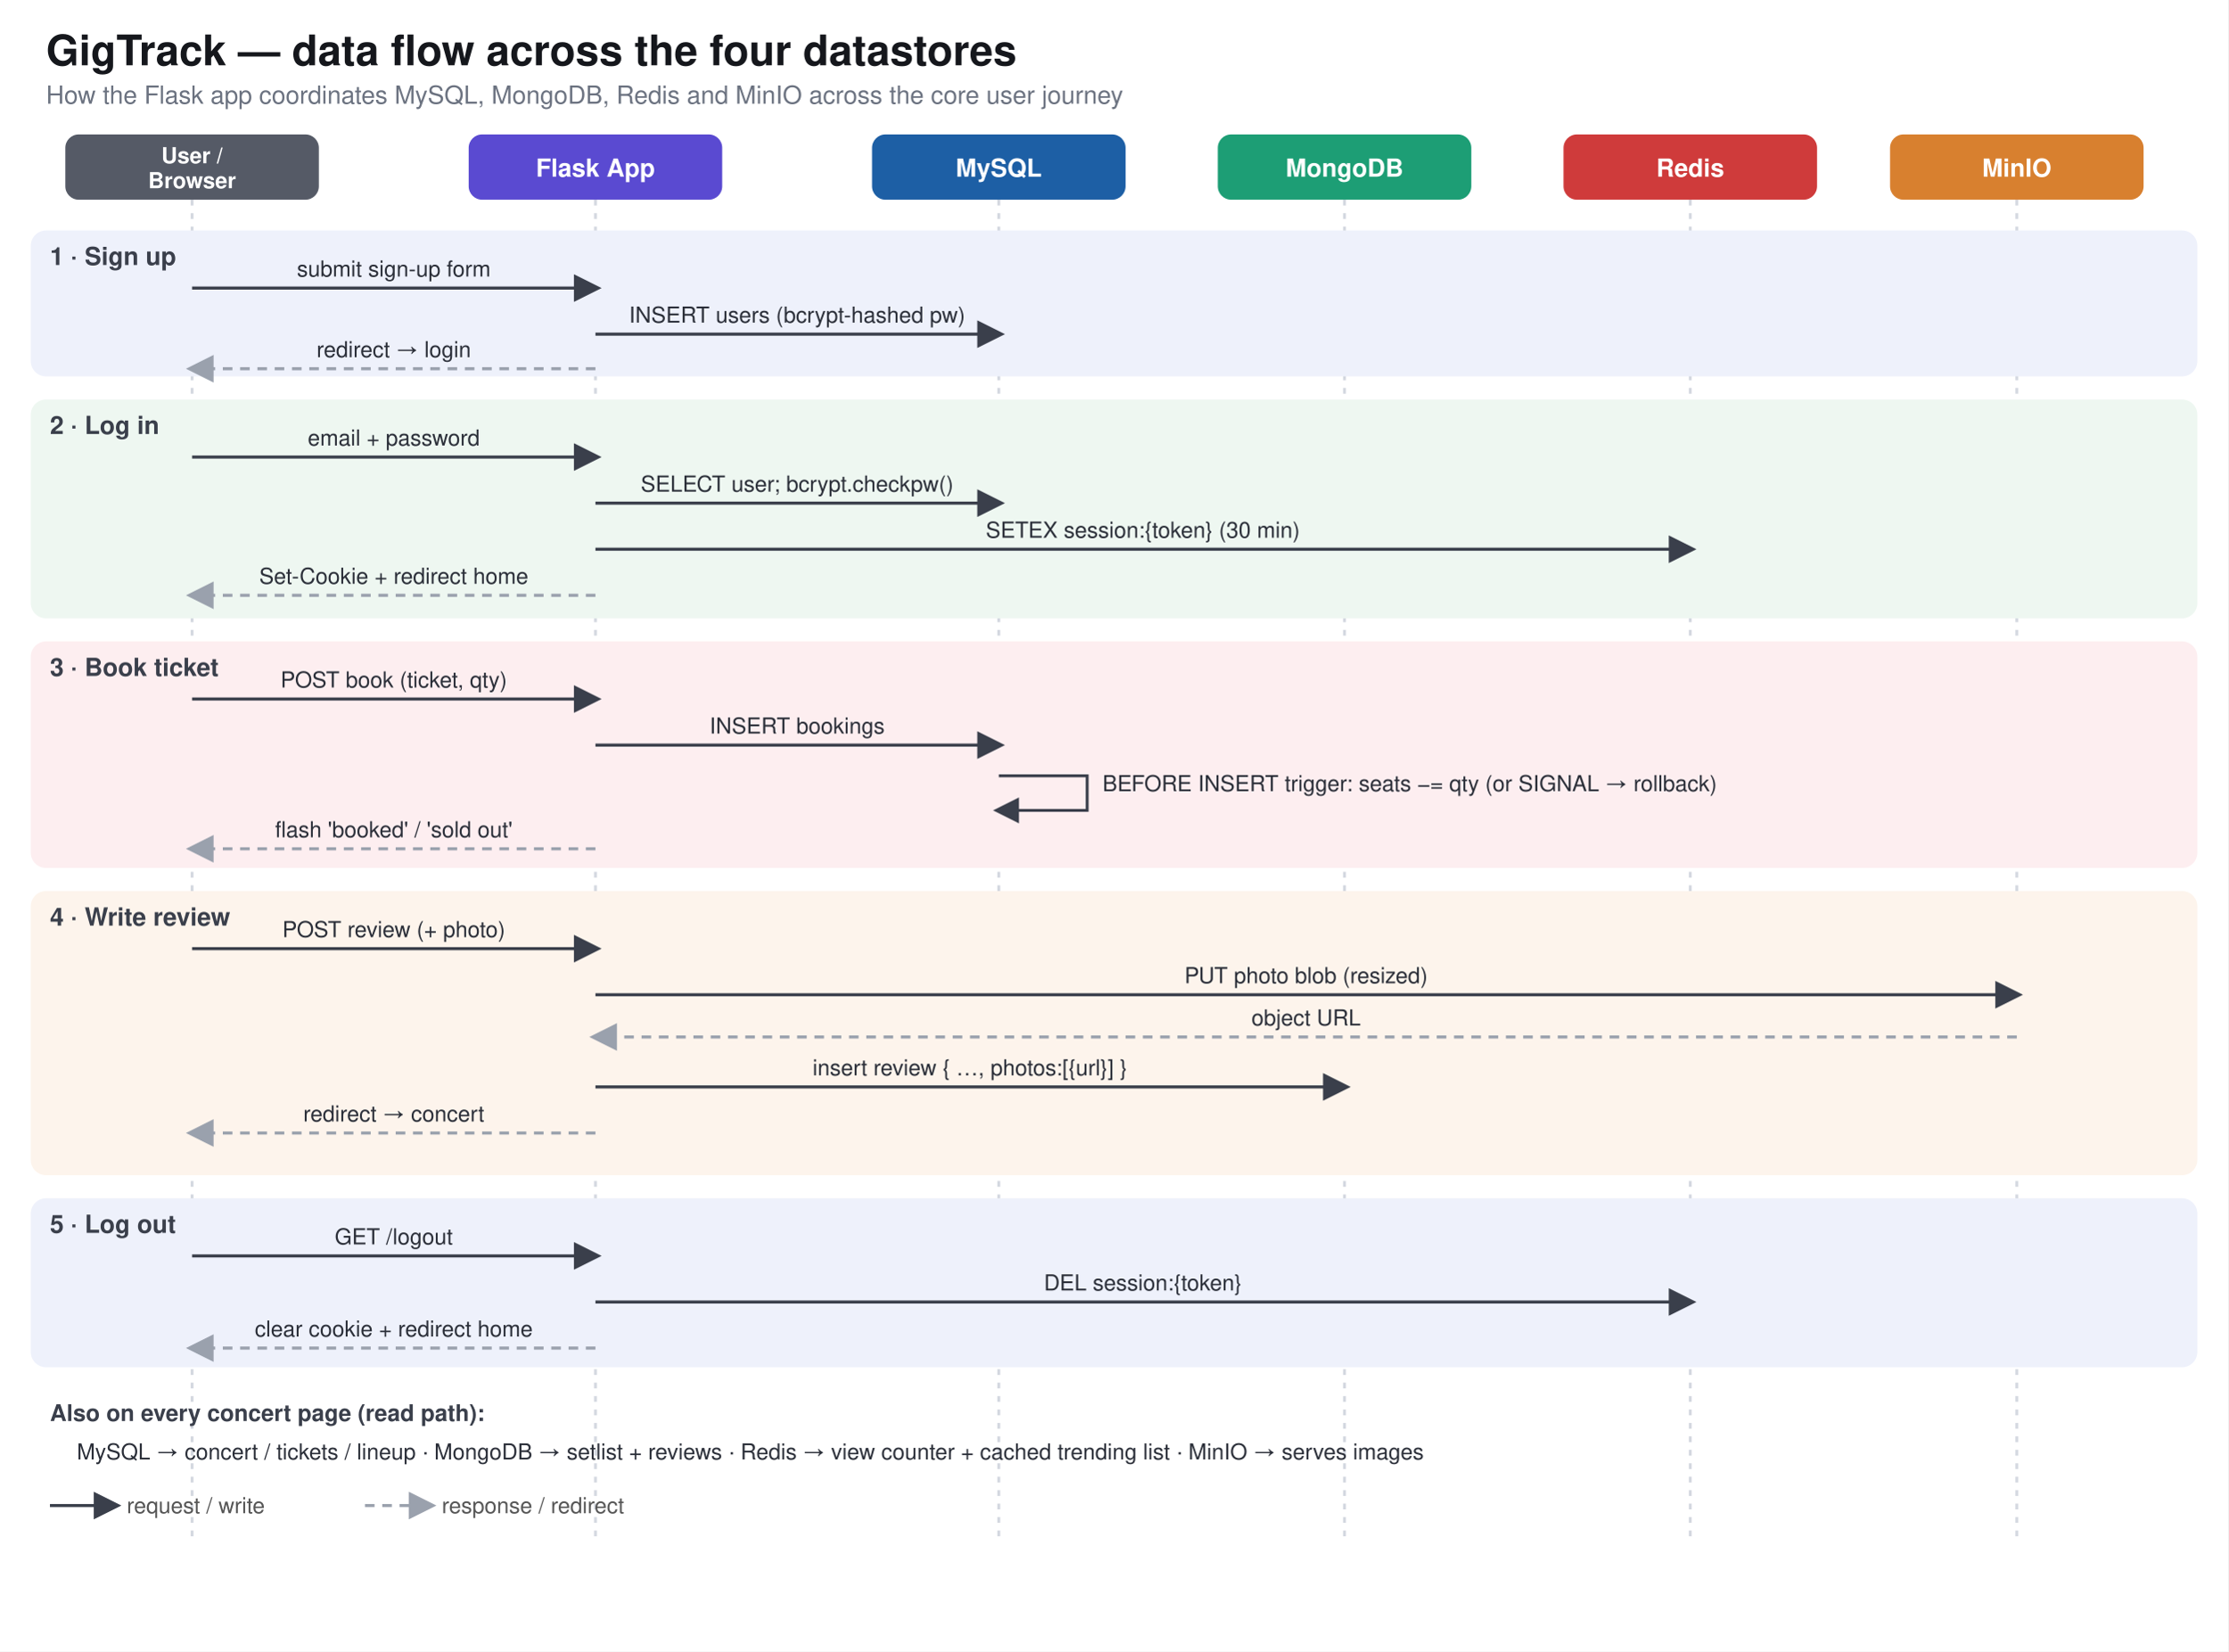
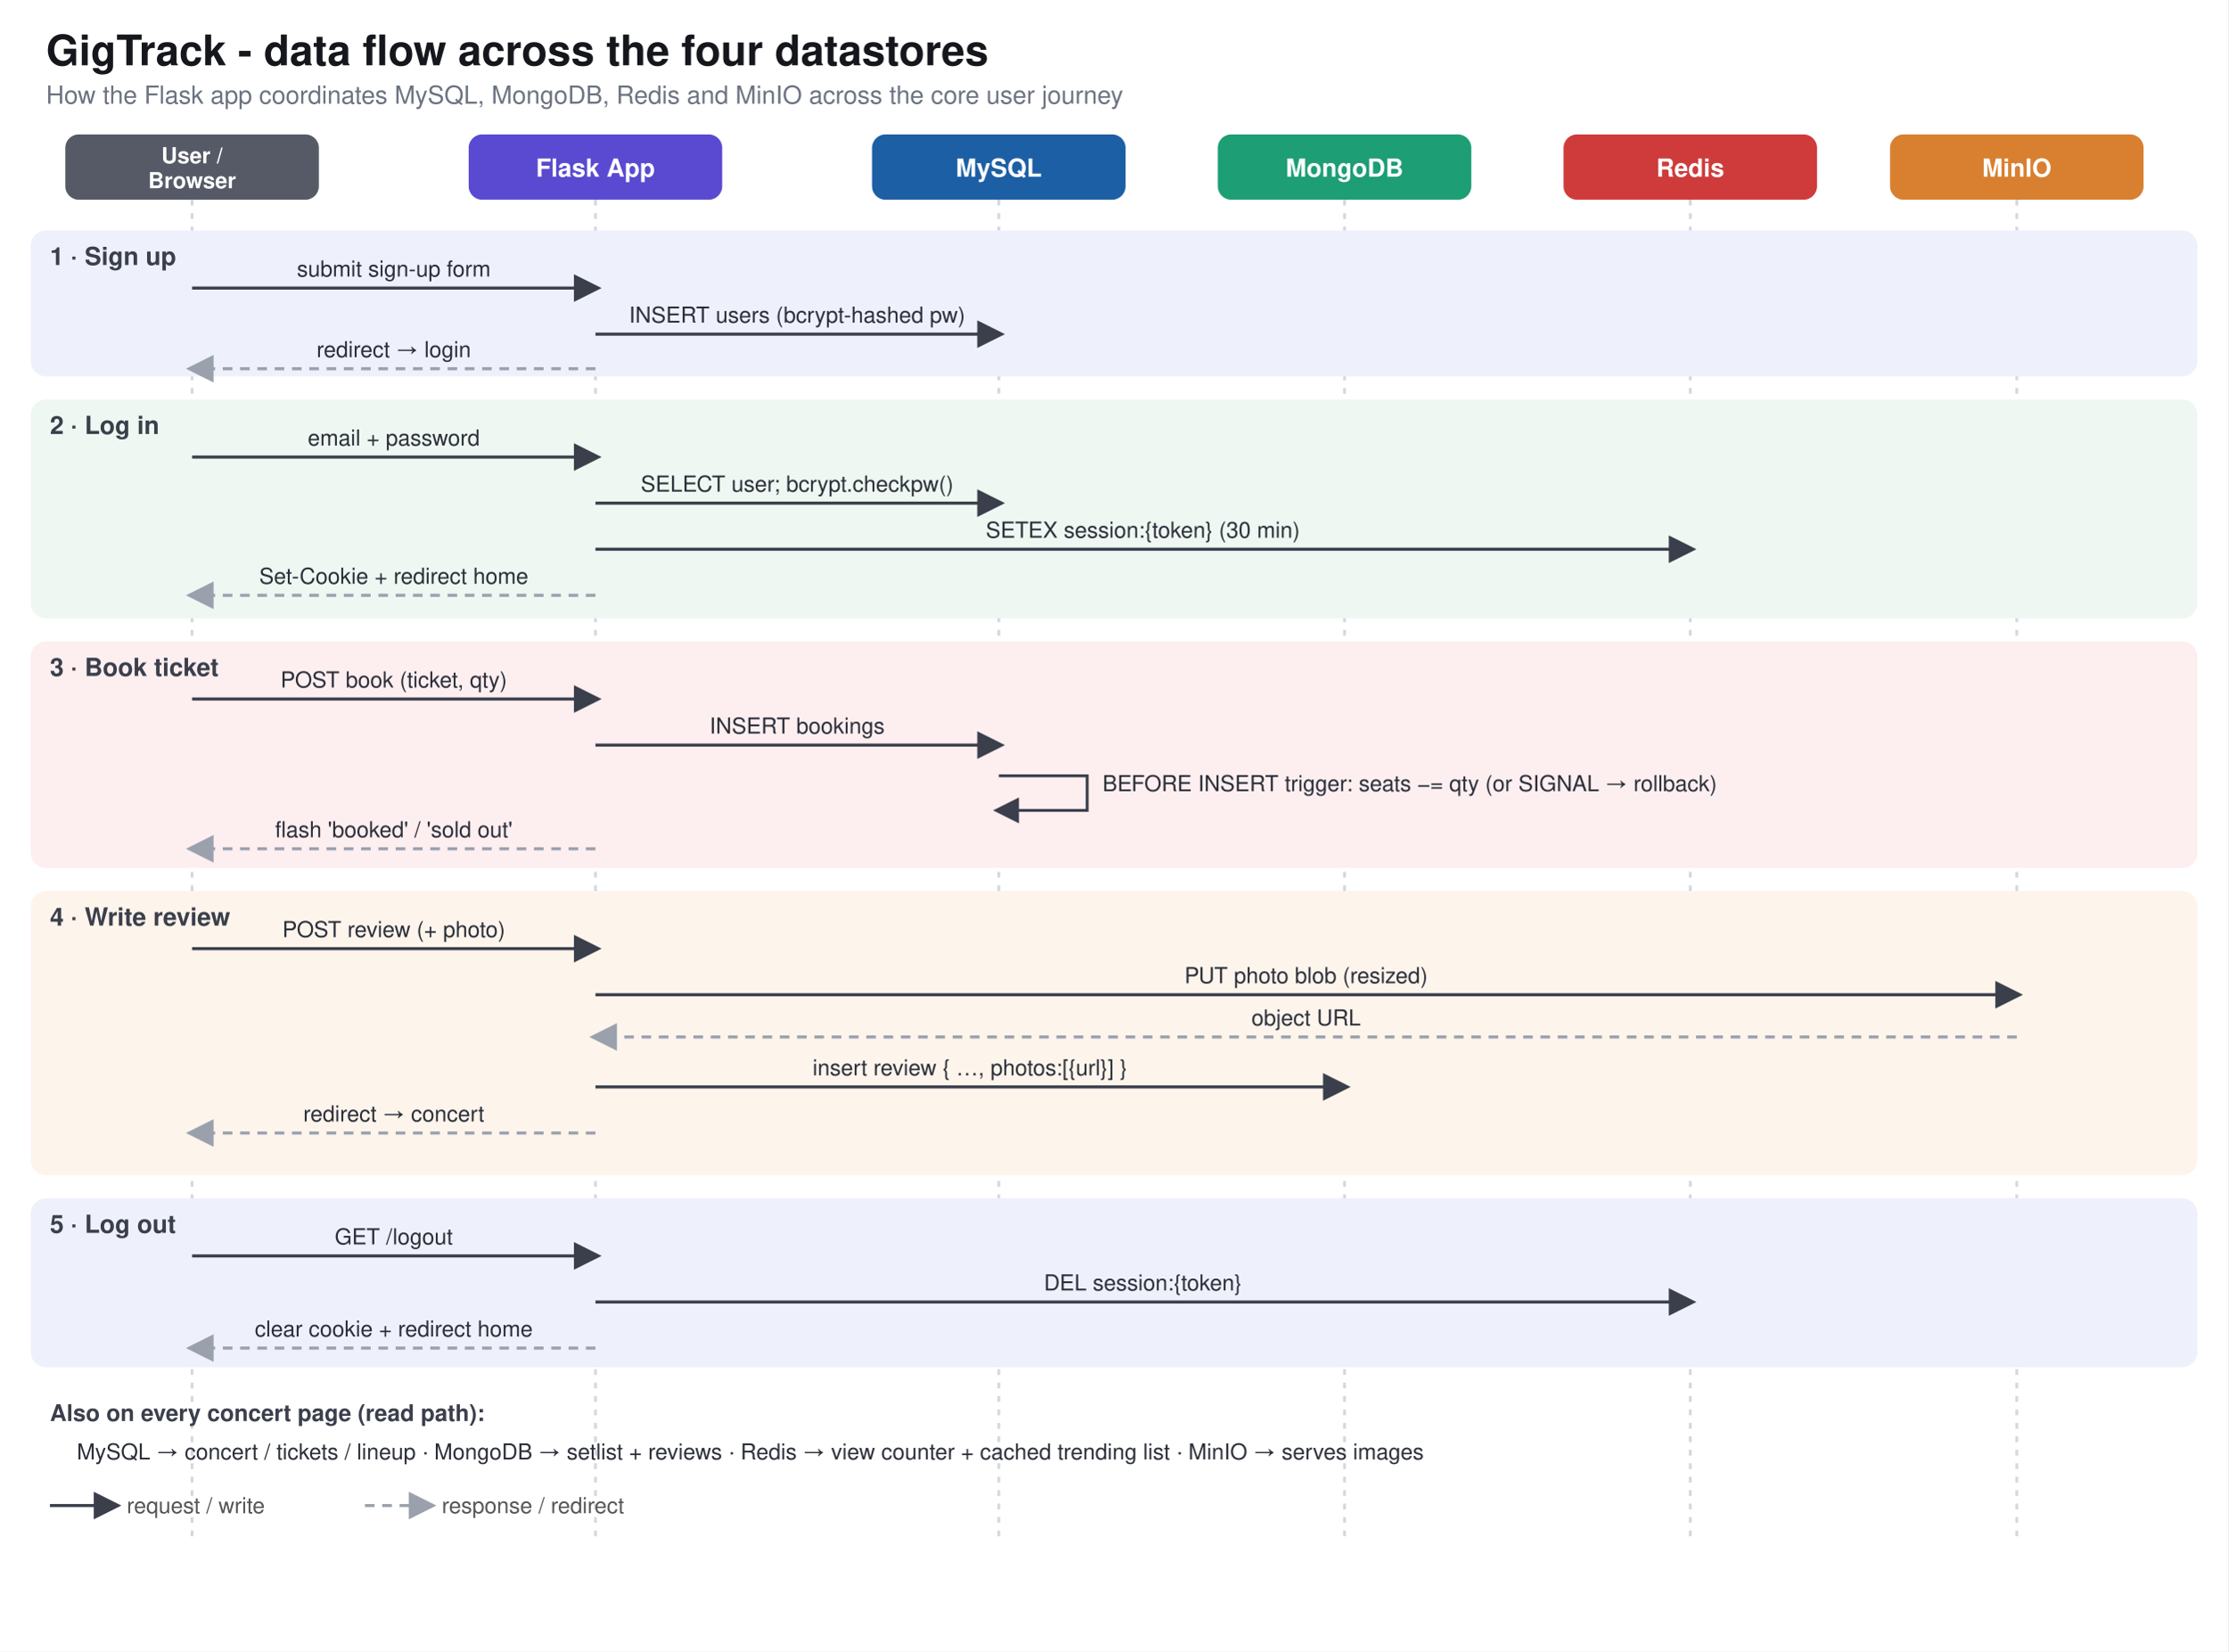
<svg xmlns="http://www.w3.org/2000/svg" viewBox="0 0 1160 860" font-family="Segoe UI, -apple-system, Helvetica, Arial, sans-serif">
  <rect x="0" y="0" width="1160" height="860" fill="#ffffff" />
-   <text x="24" y="34" font-size="22" font-weight="700" fill="#15171c">GigTrack — data flow across the four datastores</text>
+   <text x="24" y="34" font-size="22" font-weight="700" fill="#15171c">GigTrack - data flow across the four datastores</text>
  <text x="24" y="54" font-size="13" fill="#6b7280">How the Flask app coordinates MySQL, MongoDB, Redis and MinIO across the core user journey</text>
  <line x1="100" y1="104" x2="100" y2="800" stroke="#d4d8e0" stroke-width="1.5" stroke-dasharray="3 4" />
  <rect x="34" y="70" width="132" height="34" rx="7" fill="#555a66" />
  <text x="100" y="85" text-anchor="middle" font-size="11.5" font-weight="700" fill="#fff">User /</text>
  <text x="100" y="98" text-anchor="middle" font-size="11.5" font-weight="700" fill="#fff">Browser</text>
  <line x1="310" y1="104" x2="310" y2="800" stroke="#d4d8e0" stroke-width="1.5" stroke-dasharray="3 4" />
  <rect x="244" y="70" width="132" height="34" rx="7" fill="#5a4ad1" />
  <text x="310" y="92" text-anchor="middle" font-size="13" font-weight="700" fill="#fff">Flask App</text>
  <line x1="520" y1="104" x2="520" y2="800" stroke="#d4d8e0" stroke-width="1.5" stroke-dasharray="3 4" />
  <rect x="454" y="70" width="132" height="34" rx="7" fill="#1d5fa5" />
  <text x="520" y="92" text-anchor="middle" font-size="13" font-weight="700" fill="#fff">MySQL</text>
  <line x1="700" y1="104" x2="700" y2="800" stroke="#d4d8e0" stroke-width="1.5" stroke-dasharray="3 4" />
  <rect x="634" y="70" width="132" height="34" rx="7" fill="#1d9e75" />
  <text x="700" y="92" text-anchor="middle" font-size="13" font-weight="700" fill="#fff">MongoDB</text>
  <line x1="880" y1="104" x2="880" y2="800" stroke="#d4d8e0" stroke-width="1.5" stroke-dasharray="3 4" />
  <rect x="814" y="70" width="132" height="34" rx="7" fill="#cf3b3b" />
  <text x="880" y="92" text-anchor="middle" font-size="13" font-weight="700" fill="#fff">Redis</text>
  <line x1="1050" y1="104" x2="1050" y2="800" stroke="#d4d8e0" stroke-width="1.5" stroke-dasharray="3 4" />
  <rect x="984" y="70" width="132" height="34" rx="7" fill="#d8802f" />
  <text x="1050" y="92" text-anchor="middle" font-size="13" font-weight="700" fill="#fff">MinIO</text>
  <rect x="16" y="120" width="1128" height="76" rx="8" fill="#eef1fb" />
  <text x="26" y="138" font-size="13" font-weight="700" fill="#3a3f4b">1 · Sign up</text>
  <rect x="16" y="208" width="1128" height="114" rx="8" fill="#eef7f1" />
  <text x="26" y="226" font-size="13" font-weight="700" fill="#3a3f4b">2 · Log in</text>
  <rect x="16" y="334" width="1128" height="118" rx="8" fill="#fdeef0" />
  <text x="26" y="352" font-size="13" font-weight="700" fill="#3a3f4b">3 · Book ticket</text>
  <rect x="16" y="464" width="1128" height="148" rx="8" fill="#fdf4ec" />
  <text x="26" y="482" font-size="13" font-weight="700" fill="#3a3f4b">4 · Write review</text>
  <rect x="16" y="624" width="1128" height="88" rx="8" fill="#eef1fb" />
  <text x="26" y="642" font-size="13" font-weight="700" fill="#3a3f4b">5 · Log out</text>
  <defs>
    <marker id="ah" markerWidth="9" markerHeight="9" refX="7" refY="4.5" orient="auto">
      <path d="M0,0 L9,4.5 L0,9 z" fill="#3a3f4b" />
    </marker>
    <marker id="ahr" markerWidth="9" markerHeight="9" refX="7" refY="4.5" orient="auto">
      <path d="M0,0 L9,4.5 L0,9 z" fill="#9aa1ad" />
    </marker>
  </defs>
  <line x1="100" y1="150" x2="310" y2="150" stroke="#3a3f4b" stroke-width="1.6" marker-end="url(#ah)" />
  <text x="205.0" y="144" text-anchor="middle" font-size="11.5" fill="#2a2e38">submit sign-up form</text>
  <line x1="310" y1="174" x2="520" y2="174" stroke="#3a3f4b" stroke-width="1.6" marker-end="url(#ah)" />
  <text x="415.0" y="168" text-anchor="middle" font-size="11.5" fill="#2a2e38">INSERT users (bcrypt-hashed pw)</text>
  <line x1="310" y1="192" x2="100" y2="192" stroke="#9aa1ad" stroke-width="1.6" stroke-dasharray="5 4" marker-end="url(#ahr)" />
  <text x="205.0" y="186" text-anchor="middle" font-size="11.5" fill="#2a2e38">redirect → login</text>
  <line x1="100" y1="238" x2="310" y2="238" stroke="#3a3f4b" stroke-width="1.6" marker-end="url(#ah)" />
  <text x="205.0" y="232" text-anchor="middle" font-size="11.5" fill="#2a2e38">email + password</text>
  <line x1="310" y1="262" x2="520" y2="262" stroke="#3a3f4b" stroke-width="1.6" marker-end="url(#ah)" />
  <text x="415.0" y="256" text-anchor="middle" font-size="11.5" fill="#2a2e38">SELECT user; bcrypt.checkpw()</text>
  <line x1="310" y1="286" x2="880" y2="286" stroke="#3a3f4b" stroke-width="1.6" marker-end="url(#ah)" />
  <text x="595.0" y="280" text-anchor="middle" font-size="11.5" fill="#2a2e38">SETEX session:{token} (30 min)</text>
  <line x1="310" y1="310" x2="100" y2="310" stroke="#9aa1ad" stroke-width="1.6" stroke-dasharray="5 4" marker-end="url(#ahr)" />
  <text x="205.0" y="304" text-anchor="middle" font-size="11.5" fill="#2a2e38">Set-Cookie + redirect home</text>
  <line x1="100" y1="364" x2="310" y2="364" stroke="#3a3f4b" stroke-width="1.6" marker-end="url(#ah)" />
  <text x="205.0" y="358" text-anchor="middle" font-size="11.5" fill="#2a2e38">POST book (ticket, qty)</text>
  <line x1="310" y1="388" x2="520" y2="388" stroke="#3a3f4b" stroke-width="1.6" marker-end="url(#ah)" />
  <text x="415.0" y="382" text-anchor="middle" font-size="11.5" fill="#2a2e38">INSERT bookings</text>
  <path d="M520,404 h46 v18 h-46" fill="none" stroke="#3a3f4b" stroke-width="1.5" marker-end="url(#ah)" />
  <text x="574" y="412" font-size="11.5" fill="#2a2e38">BEFORE INSERT trigger: seats −= qty  (or SIGNAL → rollback)</text>
  <line x1="310" y1="442" x2="100" y2="442" stroke="#9aa1ad" stroke-width="1.6" stroke-dasharray="5 4" marker-end="url(#ahr)" />
  <text x="205.0" y="436" text-anchor="middle" font-size="11.5" fill="#2a2e38">flash 'booked' / 'sold out'</text>
  <line x1="100" y1="494" x2="310" y2="494" stroke="#3a3f4b" stroke-width="1.6" marker-end="url(#ah)" />
  <text x="205.0" y="488" text-anchor="middle" font-size="11.5" fill="#2a2e38">POST review (+ photo)</text>
  <line x1="310" y1="518" x2="1050" y2="518" stroke="#3a3f4b" stroke-width="1.6" marker-end="url(#ah)" />
  <text x="680.0" y="512" text-anchor="middle" font-size="11.5" fill="#2a2e38">PUT photo blob (resized)</text>
  <line x1="1050" y1="540" x2="310" y2="540" stroke="#9aa1ad" stroke-width="1.6" stroke-dasharray="5 4" marker-end="url(#ahr)" />
  <text x="680.0" y="534" text-anchor="middle" font-size="11.5" fill="#2a2e38">object URL</text>
  <line x1="310" y1="566" x2="700" y2="566" stroke="#3a3f4b" stroke-width="1.6" marker-end="url(#ah)" />
  <text x="505.0" y="560" text-anchor="middle" font-size="11.5" fill="#2a2e38">insert review { …, photos:[{url}] }</text>
  <line x1="310" y1="590" x2="100" y2="590" stroke="#9aa1ad" stroke-width="1.6" stroke-dasharray="5 4" marker-end="url(#ahr)" />
  <text x="205.0" y="584" text-anchor="middle" font-size="11.5" fill="#2a2e38">redirect → concert</text>
  <line x1="100" y1="654" x2="310" y2="654" stroke="#3a3f4b" stroke-width="1.6" marker-end="url(#ah)" />
  <text x="205.0" y="648" text-anchor="middle" font-size="11.5" fill="#2a2e38">GET /logout</text>
  <line x1="310" y1="678" x2="880" y2="678" stroke="#3a3f4b" stroke-width="1.6" marker-end="url(#ah)" />
  <text x="595.0" y="672" text-anchor="middle" font-size="11.5" fill="#2a2e38">DEL session:{token}</text>
  <line x1="310" y1="702" x2="100" y2="702" stroke="#9aa1ad" stroke-width="1.6" stroke-dasharray="5 4" marker-end="url(#ahr)" />
  <text x="205.0" y="696" text-anchor="middle" font-size="11.5" fill="#2a2e38">clear cookie + redirect home</text>
  <text x="26" y="740" font-size="12" font-weight="700" fill="#3a3f4b">Also on every concert page (read path):</text>
  <text x="40" y="760" font-size="11.5" fill="#2a2e38">MySQL → concert / tickets / lineup ·  MongoDB → setlist + reviews ·  Redis → view counter + cached trending list ·  MinIO → serves images</text>
  <line x1="26" y1="784" x2="60" y2="784" stroke="#3a3f4b" stroke-width="1.6" marker-end="url(#ah)" />
  <text x="66" y="788" font-size="11.5" fill="#555">request / write</text>
  <line x1="190" y1="784" x2="224" y2="784" stroke="#9aa1ad" stroke-width="1.6" stroke-dasharray="5 4" marker-end="url(#ahr)" />
  <text x="230" y="788" font-size="11.5" fill="#555">response / redirect</text>
</svg>
